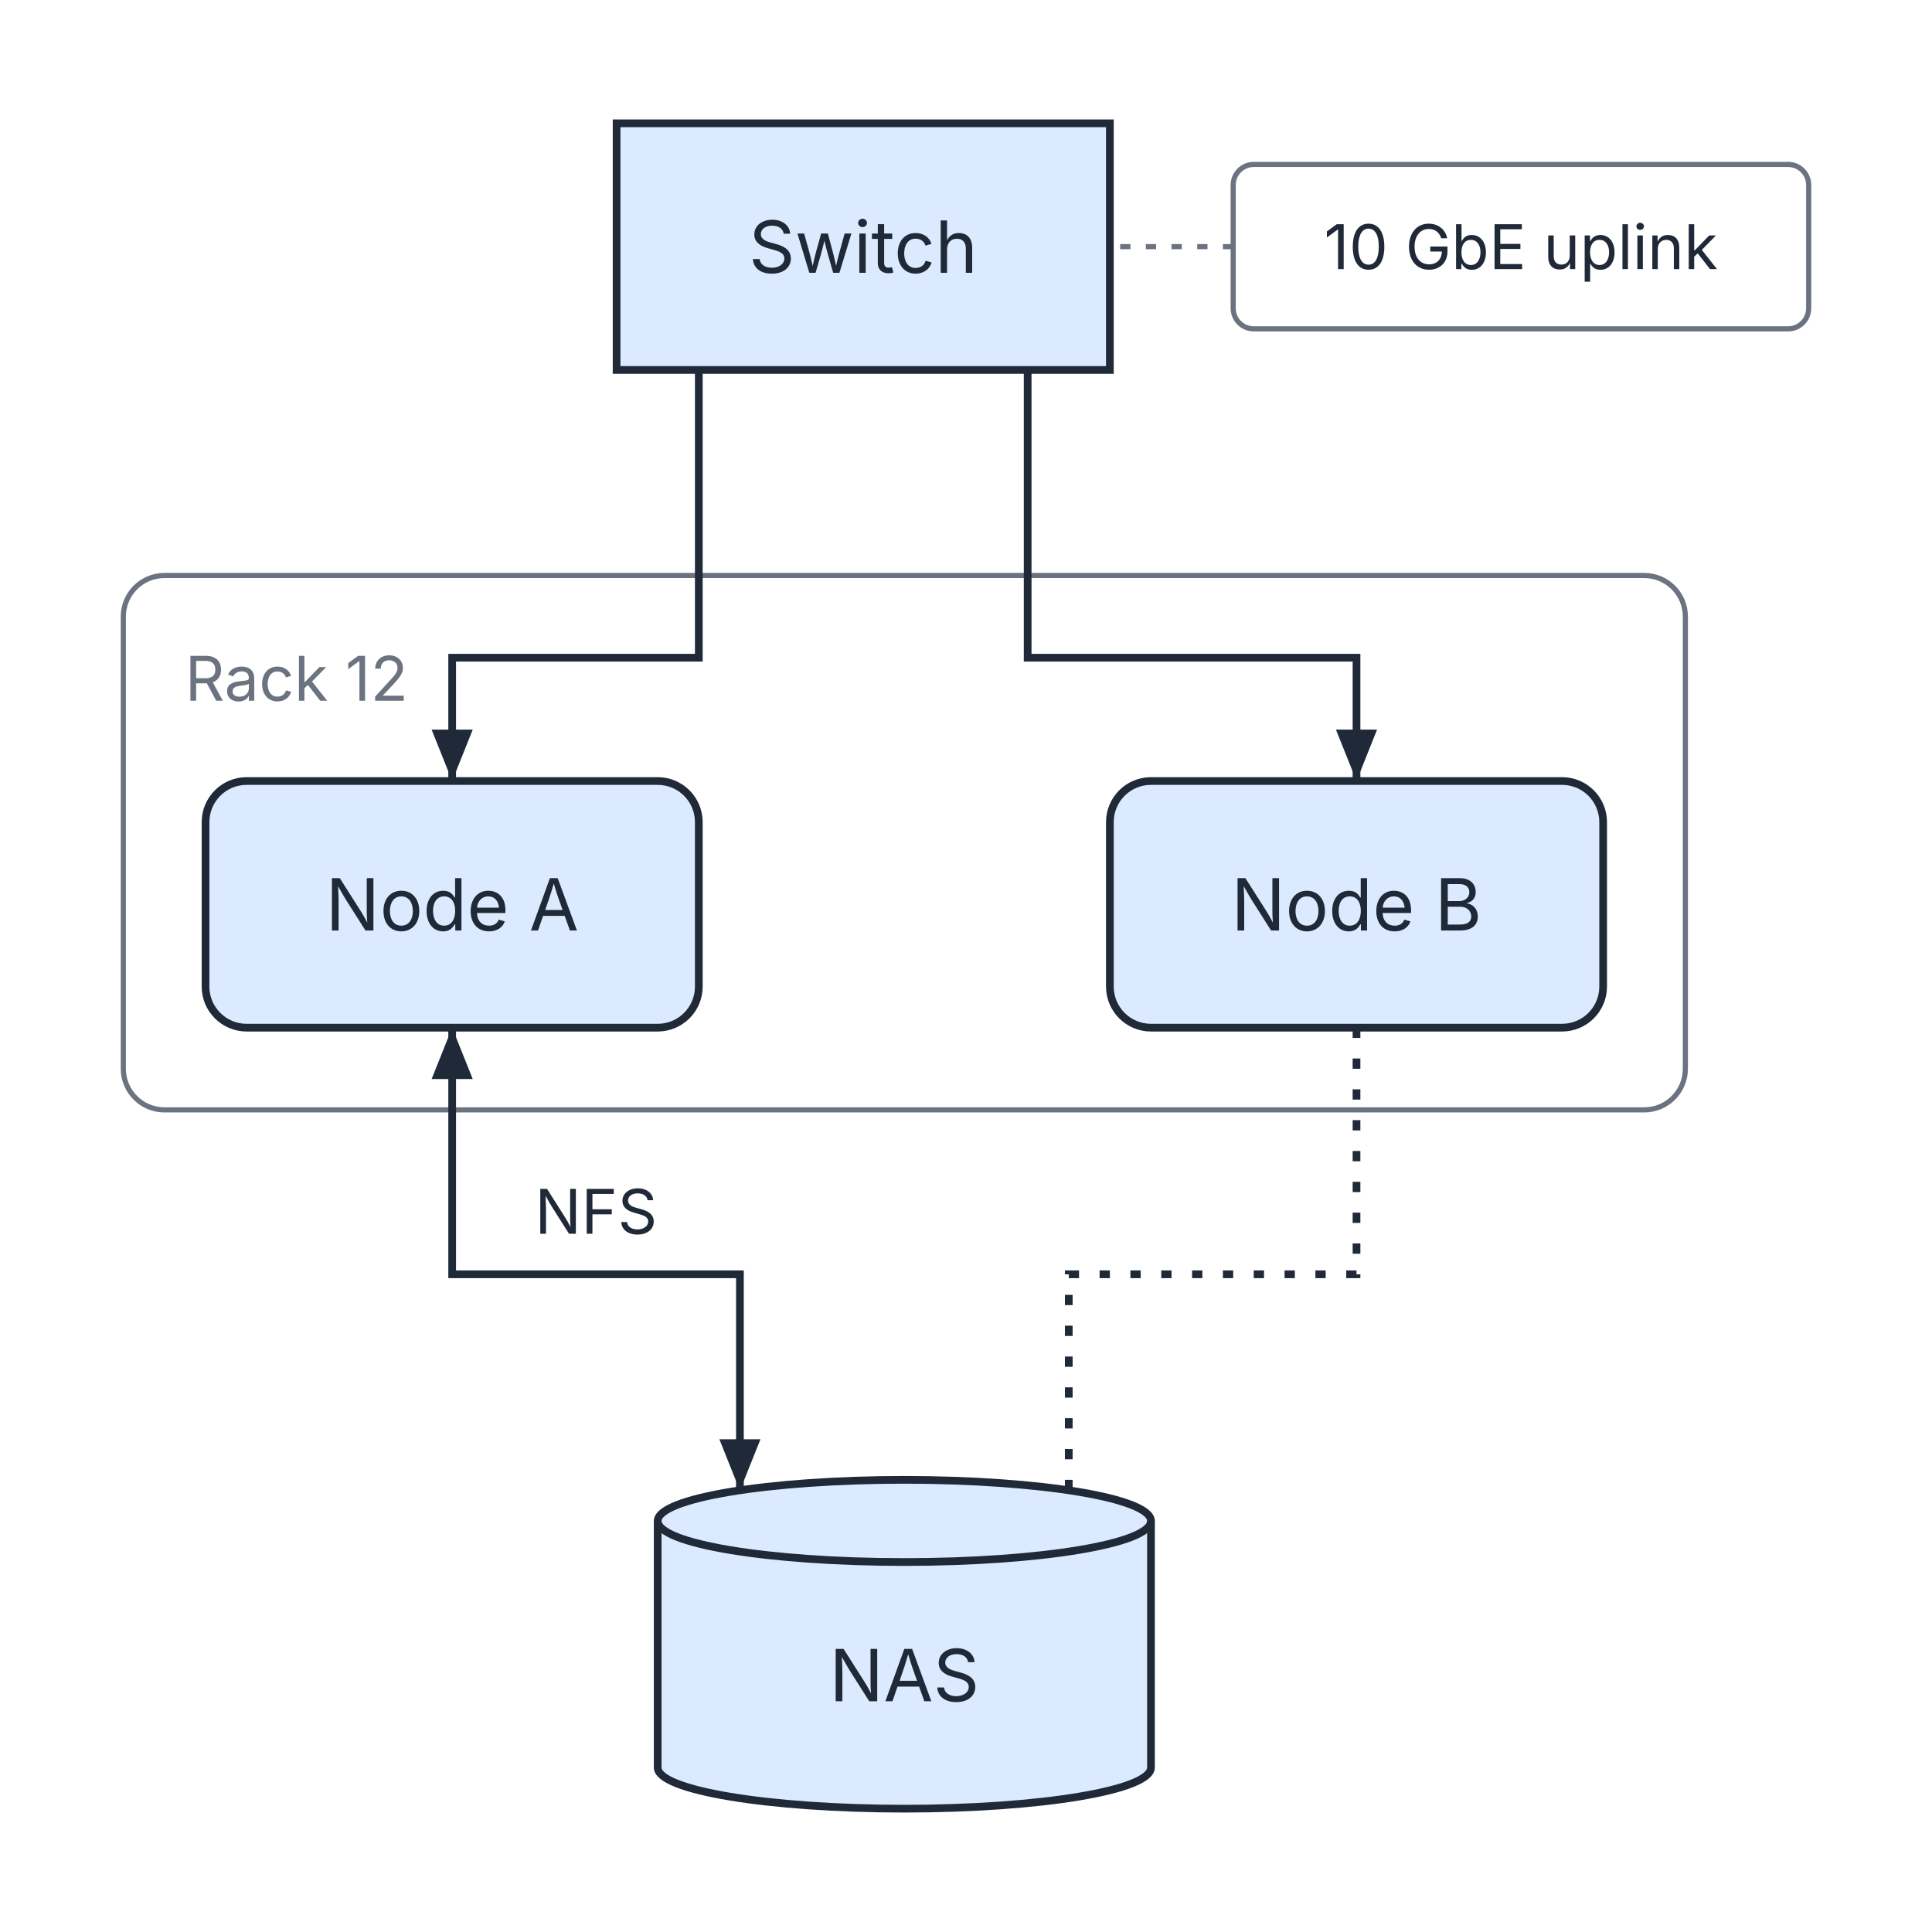
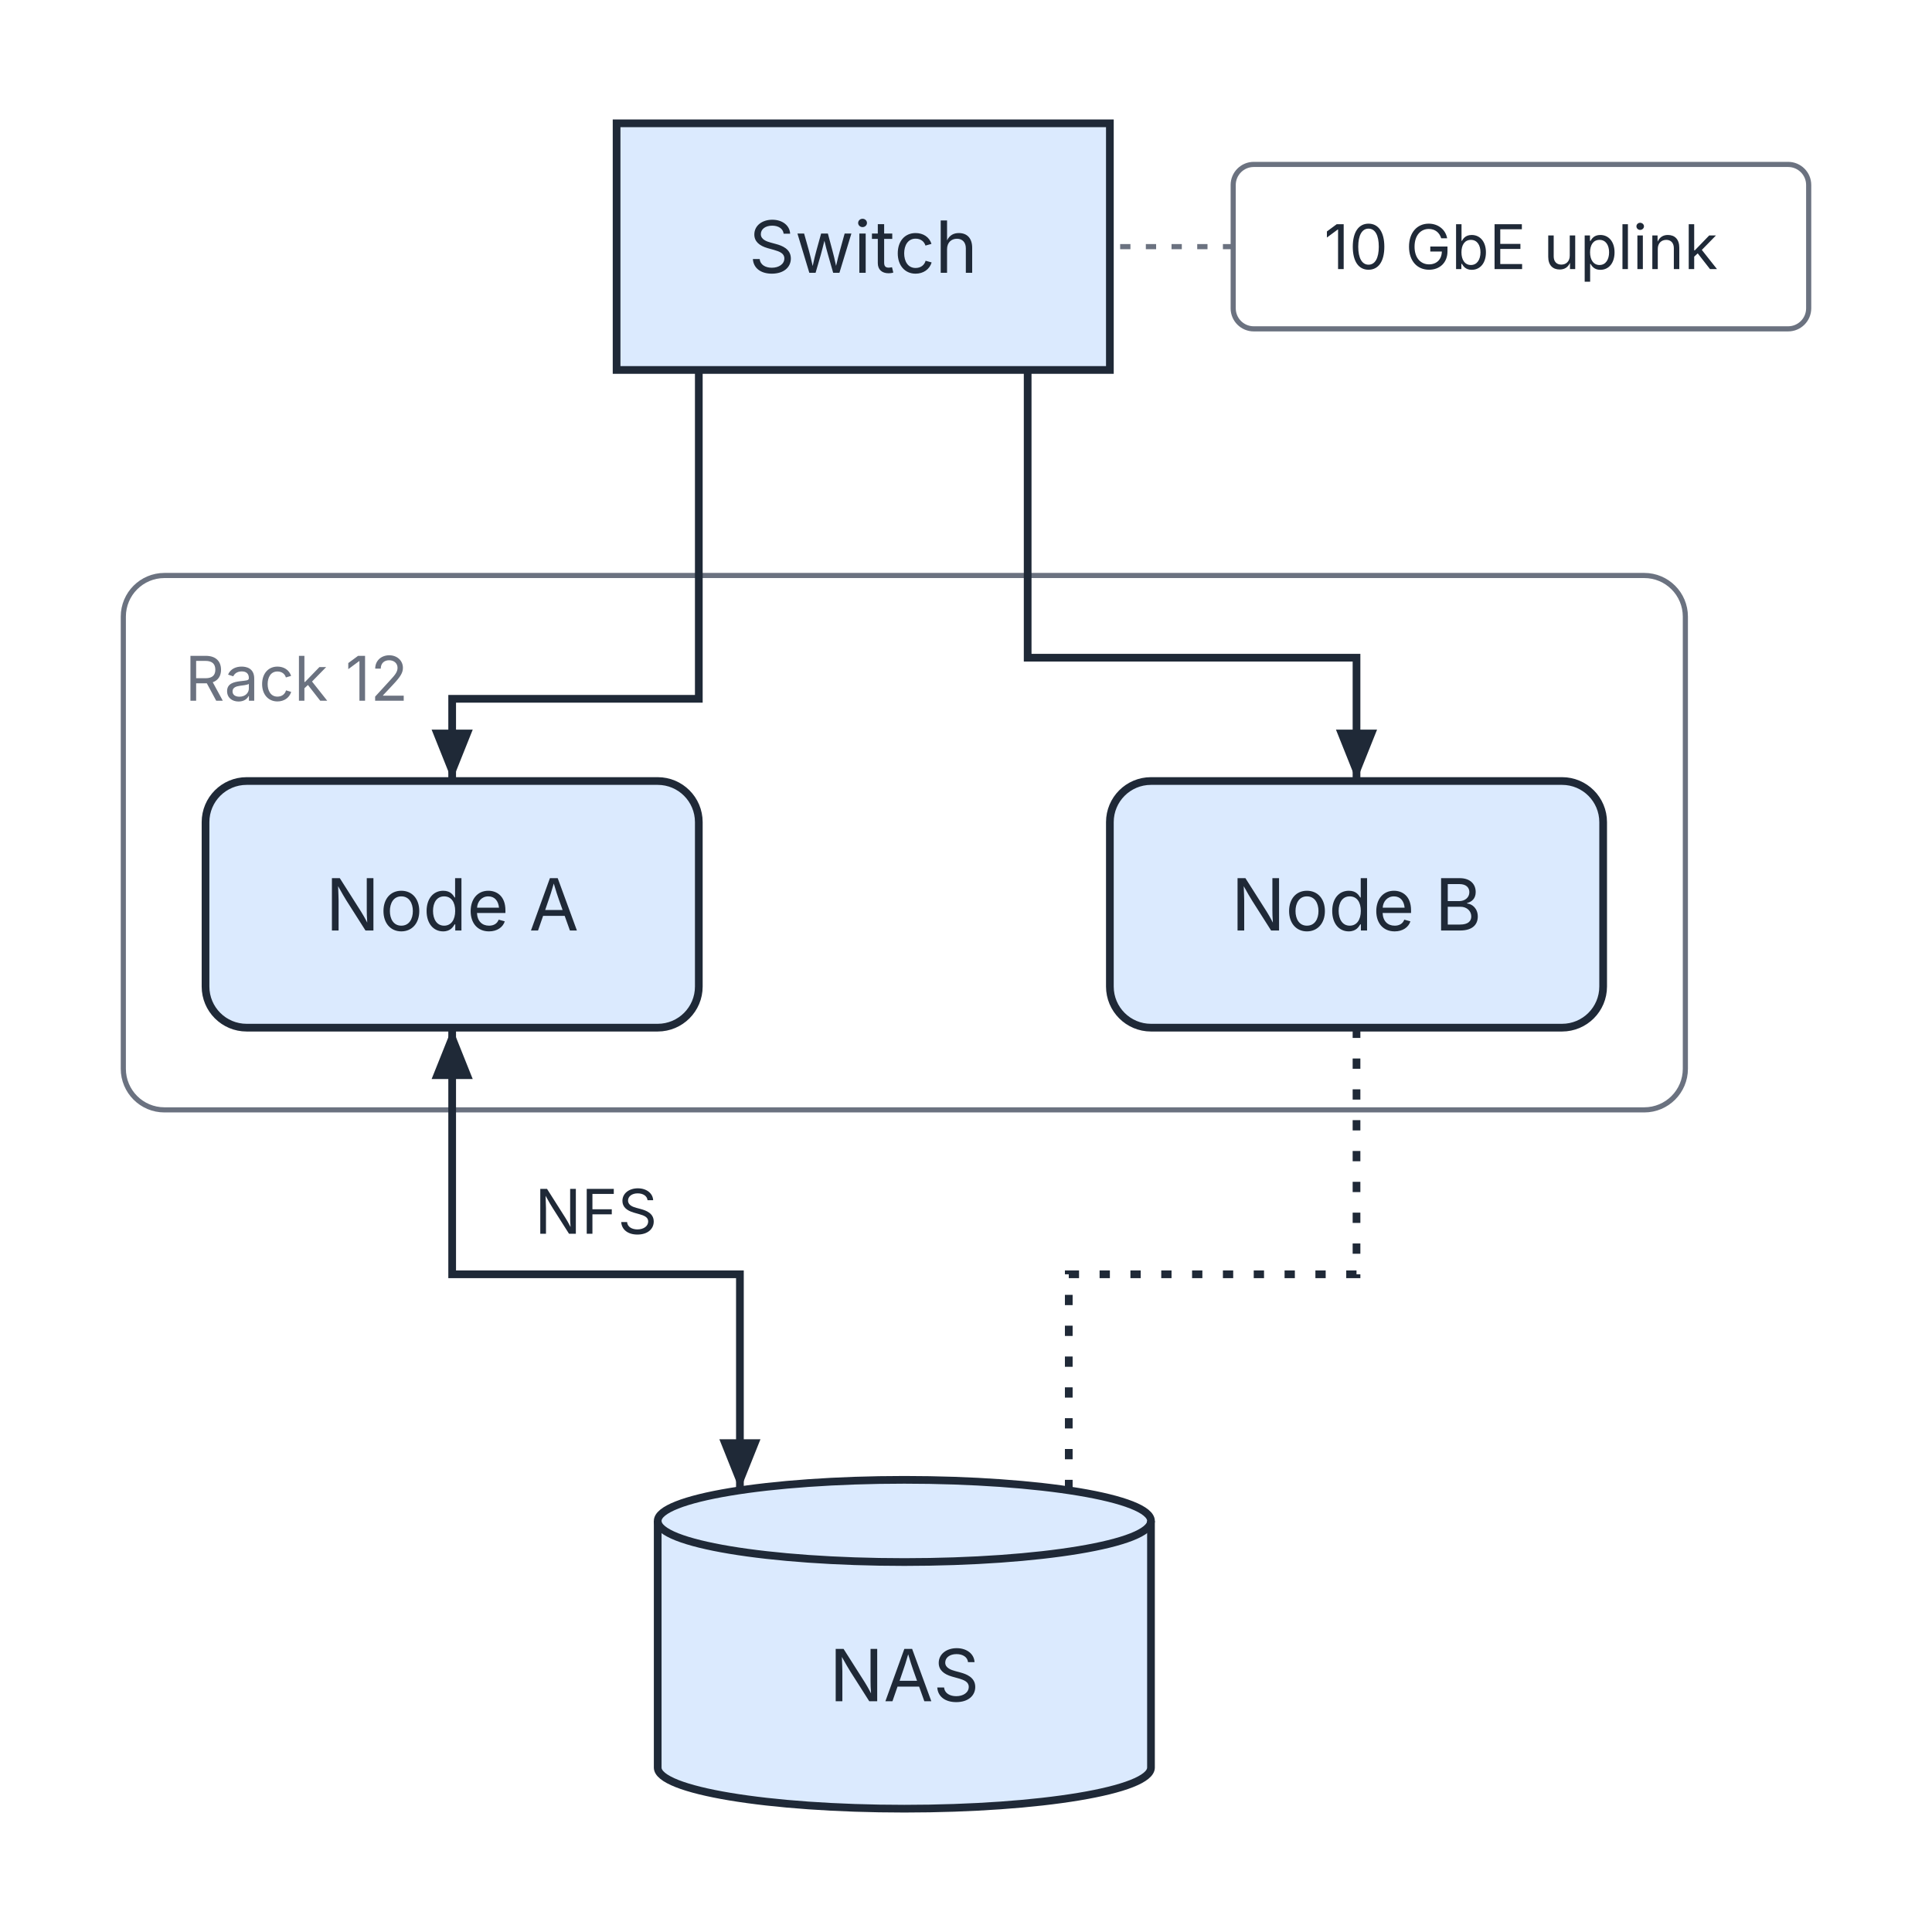
<svg xmlns="http://www.w3.org/2000/svg" viewBox="0 0 376 376" data-svgdog="1" font-family="Inter, sans-serif">
  <defs>
    <marker id="arrow" markerWidth="10" markerHeight="8" refX="10" refY="4" orient="auto" markerUnits="userSpaceOnUse">
      <path d="M0 0L10 4L0 8Z" fill="#1f2937" />
    </marker>
    <marker id="arrow-start" markerWidth="10" markerHeight="8" refX="0" refY="4" orient="auto" markerUnits="userSpaceOnUse">
      <path d="M10 0L0 4L10 8Z" fill="#1f2937" />
    </marker>
  </defs>
  <rect x="0" y="0" width="376" height="376" fill="#ffffff" />
  <g id="group-rack">
    <rect x="24" y="112" width="304" height="104" rx="8" fill="none" stroke="#6b7280" stroke-width="1" />
    <text x="36" y="136.37" font-size="12" fill="#6b7280">Rack 12</text>
  </g>
  <g id="node-sw">
    <rect x="120" y="24" width="96" height="48" fill="#dbeafe" stroke="#1f2937" stroke-width="1.5" />
    <text x="168" y="53.09" text-anchor="middle" font-size="14" fill="#1f2937">Switch</text>
  </g>
  <g id="node-a">
    <rect x="40" y="152" width="96" height="48" rx="8" fill="#dbeafe" stroke="#1f2937" stroke-width="1.5" />
    <text x="88" y="181.09" text-anchor="middle" font-size="14" fill="#1f2937">Node A</text>
  </g>
  <g id="node-b">
    <rect x="216" y="152" width="96" height="48" rx="8" fill="#dbeafe" stroke="#1f2937" stroke-width="1.5" />
    <text x="264" y="181.09" text-anchor="middle" font-size="14" fill="#1f2937">Node B</text>
  </g>
  <g id="node-nas">
    <path d="M128 296 A48 8 0 0 1 224 296 L224 344 A48 8 0 0 1 128 344 Z" fill="#dbeafe" stroke="#1f2937" stroke-width="1.5" />
    <path d="M128 296 A48 8 0 0 0 224 296" fill="none" stroke="#1f2937" stroke-width="1.5" />
    <text x="176" y="331.09" text-anchor="middle" font-size="14" fill="#1f2937">NAS</text>
  </g>
  <g id="edge-sw--a">
-     <path d="M136 72 L136 128 L88 128 L88 152" fill="none" stroke="#1f2937" stroke-width="1.5" marker-end="url(#arrow)" />
+     <path d="M136 72 L136 136 L88 136 L88 152" fill="none" stroke="#1f2937" stroke-width="1.5" marker-end="url(#arrow)" />
  </g>
  <g id="edge-sw--b">
    <path d="M200 72 L200 128 L264 128 L264 152" fill="none" stroke="#1f2937" stroke-width="1.5" marker-end="url(#arrow)" />
  </g>
  <g id="edge-a--nas">
    <path d="M88 200 L88 248 L144 248 L144 290.1" fill="none" stroke="#1f2937" stroke-width="1.5" marker-start="url(#arrow-start)" marker-end="url(#arrow)" />
    <text x="116" y="240.11" text-anchor="middle" font-size="12" fill="#1f2937">NFS</text>
  </g>
  <g id="edge-b--nas">
    <path d="M264 200 L264 248 L208 248 L208 290.1" fill="none" stroke="#1f2937" stroke-width="1.5" stroke-dasharray="2 4" />
  </g>
  <g id="note-1">
    <line x1="240" y1="48" x2="216" y2="48" stroke="#6b7280" stroke-width="1" stroke-dasharray="2 3" />
    <rect x="240" y="32" width="112" height="32" rx="4" fill="#ffffff" stroke="#6b7280" stroke-width="1" />
    <text x="296" y="52.37" text-anchor="middle" font-size="12" fill="#1f2937">10 GbE uplink</text>
  </g>
</svg>
